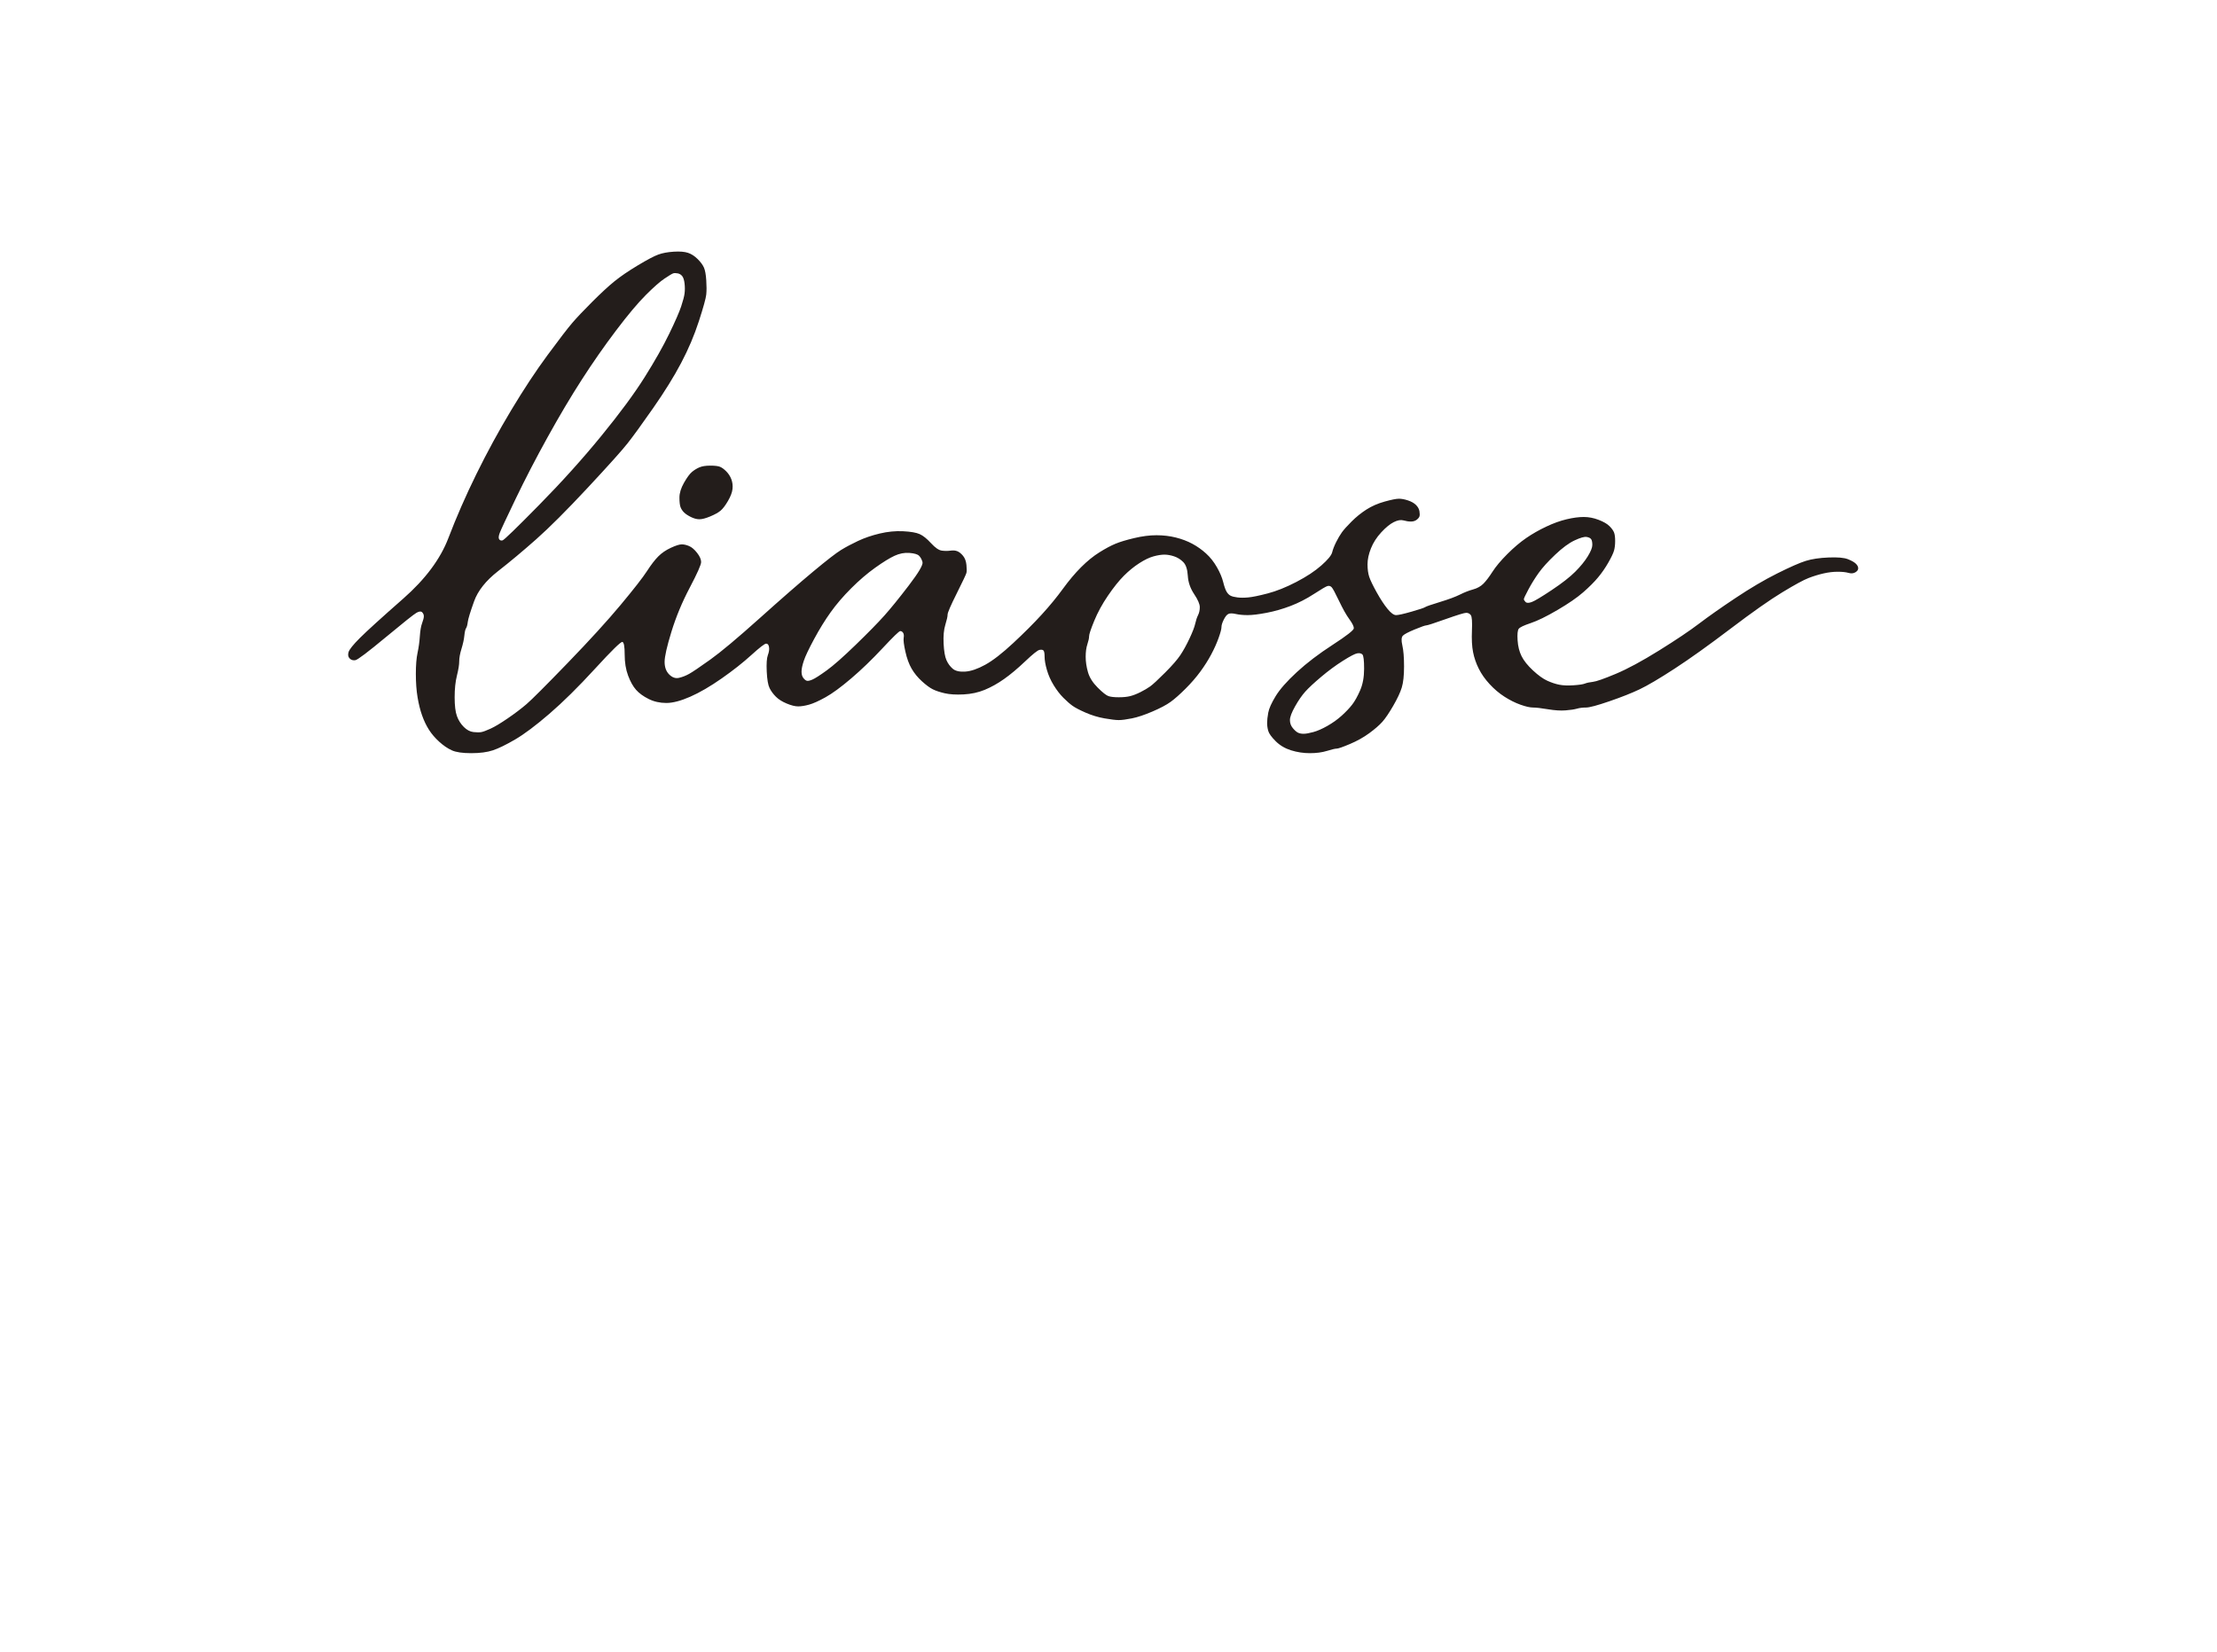
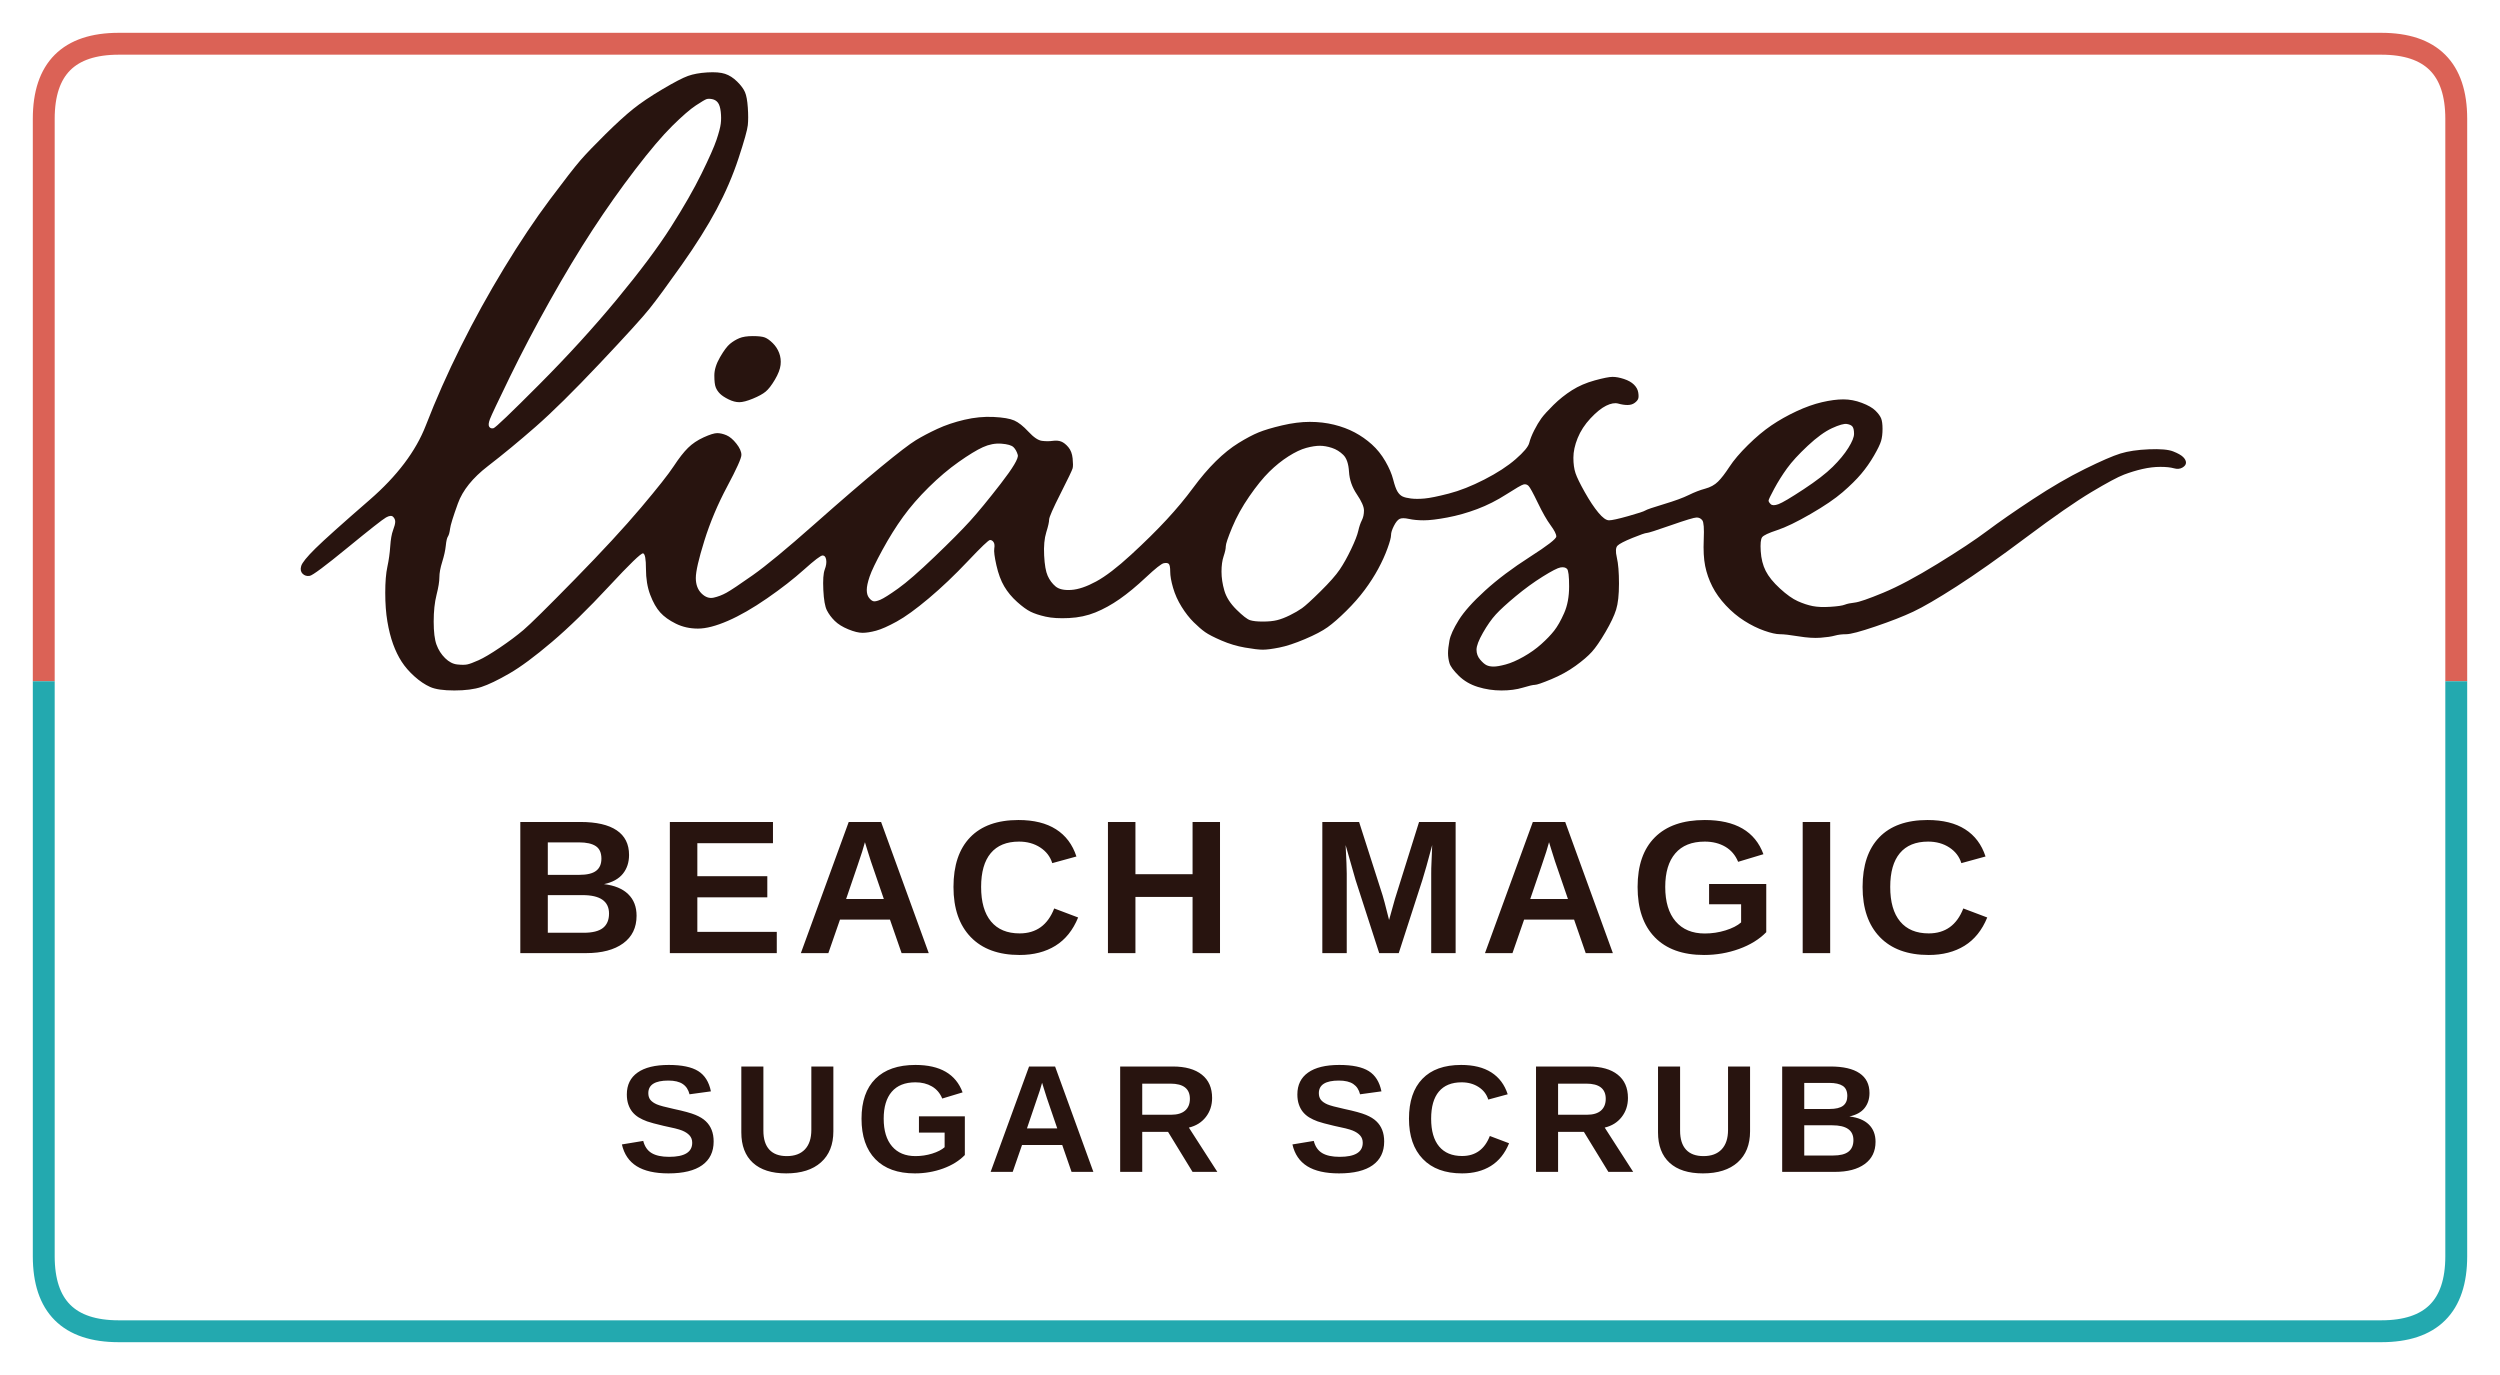
- <svg xmlns="http://www.w3.org/2000/svg" width="1208" height="900" viewBox="0 0 1208 900">
-   <svg x="181.2" y="130" width="845.6" height="310.882" viewBox="0 0 340 125">
-     <path d="M 86.250 51.000 Q 85.500 50.250 84.875 50.000 Q 84.250 49.750 82.750 49.750 Q 81.250 49.750 80.375 50.125 Q 79.500 50.500 78.750 51.125 Q 78.000 51.750 77.000 53.500 Q 76.000 55.250 76.000 56.750 Q 76.000 58.250 76.250 58.875 Q 76.500 59.500 77.000 60.000 Q 77.500 60.500 78.500 61.000 Q 79.500 61.500 80.375 61.500 Q 81.250 61.500 82.750 60.875 Q 84.250 60.250 85.000 59.625 Q 85.750 59.000 86.625 57.500 Q 87.500 56.000 87.625 54.875 Q 87.750 53.750 87.375 52.750 Q 87.000 51.750 86.250 51.000 Z M 3.500 90.625 Q 3.250 91.500 3.750 92.000 Q 4.250 92.500 5.000 92.375 Q 5.750 92.250 11.625 87.375 Q 17.500 82.500 18.375 82.000 Q 19.250 81.500 19.625 81.875 Q 20.000 82.250 20.000 82.750 Q 20.000 83.250 19.625 84.250 Q 19.250 85.250 19.125 87.125 Q 19.000 89.000 18.625 90.750 Q 18.250 92.500 18.250 95.375 Q 18.250 98.250 18.625 100.500 Q 19.000 102.750 19.625 104.500 Q 20.250 106.250 21.125 107.625 Q 22.000 109.000 23.375 110.250 Q 24.750 111.500 26.125 112.125 Q 27.500 112.750 30.375 112.750 Q 33.250 112.750 35.125 112.125 Q 37.000 111.500 40.000 109.750 Q 43.000 108.000 47.500 104.125 Q 52.000 100.250 57.500 94.250 Q 63.000 88.250 63.500 88.375 Q 64.000 88.500 64.000 91.125 Q 64.000 93.750 64.750 95.750 Q 65.500 97.750 66.500 98.875 Q 67.500 100.000 69.250 100.875 Q 71.000 101.750 73.125 101.750 Q 75.250 101.750 78.375 100.375 Q 81.500 99.000 85.250 96.375 Q 89.000 93.750 91.750 91.250 Q 94.500 88.750 95.000 88.750 Q 95.500 88.750 95.625 89.500 Q 95.750 90.250 95.375 91.250 Q 95.000 92.250 95.125 94.875 Q 95.250 97.500 95.750 98.500 Q 96.250 99.500 97.125 100.375 Q 98.000 101.250 99.500 101.875 Q 101.000 102.500 102.000 102.500 Q 103.000 102.500 104.375 102.125 Q 105.750 101.750 108.000 100.500 Q 110.250 99.250 113.625 96.375 Q 117.000 93.500 120.500 89.750 Q 124.000 86.000 124.375 86.000 Q 124.750 86.000 125.000 86.375 Q 125.250 86.750 125.125 87.500 Q 125.000 88.250 125.500 90.500 Q 126.000 92.750 126.875 94.250 Q 127.750 95.750 129.125 97.000 Q 130.500 98.250 131.500 98.750 Q 132.500 99.250 134.125 99.625 Q 135.750 100.000 138.250 99.875 Q 140.750 99.750 142.875 98.875 Q 145.000 98.000 147.125 96.500 Q 149.250 95.000 151.750 92.625 Q 154.250 90.250 154.875 90.125 Q 155.500 90.000 155.750 90.250 Q 156.000 90.500 156.000 91.625 Q 156.000 92.750 156.500 94.500 Q 157.000 96.250 158.000 97.875 Q 159.000 99.500 160.125 100.625 Q 161.250 101.750 162.125 102.375 Q 163.000 103.000 165.000 103.875 Q 167.000 104.750 169.125 105.125 Q 171.250 105.500 172.250 105.500 Q 173.250 105.500 175.125 105.125 Q 177.000 104.750 179.625 103.625 Q 182.250 102.500 183.625 101.500 Q 185.000 100.500 186.875 98.625 Q 188.750 96.750 190.125 94.875 Q 191.500 93.000 192.500 91.125 Q 193.500 89.250 194.125 87.500 Q 194.750 85.750 194.750 85.125 Q 194.750 84.500 195.250 83.500 Q 195.750 82.500 196.250 82.250 Q 196.750 82.000 197.875 82.250 Q 199.000 82.500 200.500 82.500 Q 202.000 82.500 204.625 82.000 Q 207.250 81.500 209.875 80.500 Q 212.500 79.500 215.000 77.875 Q 217.500 76.250 218.000 76.125 Q 218.500 76.000 218.875 76.375 Q 219.250 76.750 220.500 79.375 Q 221.750 82.000 222.750 83.375 Q 223.750 84.750 223.750 85.375 Q 223.750 86.000 219.125 89.000 Q 214.500 92.000 211.250 95.000 Q 208.000 98.000 206.625 100.250 Q 205.250 102.500 205.000 103.875 Q 204.750 105.250 204.750 106.125 Q 204.750 107.000 205.000 107.875 Q 205.250 108.750 206.625 110.125 Q 208.000 111.500 210.000 112.125 Q 212.000 112.750 214.125 112.750 Q 216.250 112.750 217.875 112.250 Q 219.500 111.750 220.000 111.750 Q 220.500 111.750 222.875 110.750 Q 225.250 109.750 227.125 108.375 Q 229.000 107.000 230.000 105.875 Q 231.000 104.750 232.375 102.375 Q 233.750 100.000 234.250 98.375 Q 234.750 96.750 234.750 93.750 Q 234.750 90.750 234.375 89.125 Q 234.000 87.500 234.500 87.000 Q 235.000 86.500 237.125 85.625 Q 239.250 84.750 239.625 84.750 Q 240.000 84.750 243.875 83.375 Q 247.750 82.000 248.375 82.000 Q 249.000 82.000 249.375 82.500 Q 249.750 83.000 249.625 85.875 Q 249.500 88.750 249.875 90.625 Q 250.250 92.500 251.125 94.250 Q 252.000 96.000 253.500 97.625 Q 255.000 99.250 256.750 100.375 Q 258.500 101.500 260.250 102.125 Q 262.000 102.750 263.000 102.750 Q 264.000 102.750 266.250 103.125 Q 268.500 103.500 270.125 103.375 Q 271.750 103.250 272.625 103.000 Q 273.500 102.750 274.625 102.750 Q 275.750 102.750 279.750 101.375 Q 283.750 100.000 286.375 98.750 Q 289.000 97.500 294.000 94.250 Q 299.000 91.000 306.250 85.500 Q 313.500 80.000 317.625 77.500 Q 321.750 75.000 323.375 74.375 Q 325.000 73.750 326.625 73.375 Q 328.250 73.000 329.750 73.000 Q 331.250 73.000 332.125 73.250 Q 333.000 73.500 333.625 73.125 Q 334.250 72.750 334.250 72.250 Q 334.250 71.750 333.750 71.250 Q 333.250 70.750 332.000 70.250 Q 330.750 69.750 327.750 69.875 Q 324.750 70.000 322.750 70.625 Q 320.750 71.250 316.500 73.375 Q 312.250 75.500 307.375 78.750 Q 302.500 82.000 299.375 84.375 Q 296.250 86.750 290.625 90.250 Q 285.000 93.750 281.125 95.375 Q 277.250 97.000 276.125 97.125 Q 275.000 97.250 274.375 97.500 Q 273.750 97.750 271.875 97.875 Q 270.000 98.000 268.750 97.750 Q 267.500 97.500 266.125 96.875 Q 264.750 96.250 263.000 94.625 Q 261.250 93.000 260.500 91.500 Q 259.750 90.000 259.625 88.000 Q 259.500 86.000 259.875 85.500 Q 260.250 85.000 262.500 84.250 Q 264.750 83.500 268.375 81.375 Q 272.000 79.250 274.000 77.500 Q 276.000 75.750 277.250 74.250 Q 278.500 72.750 279.500 71.000 Q 280.500 69.250 280.750 68.375 Q 281.000 67.500 281.000 66.250 Q 281.000 65.000 280.750 64.375 Q 280.500 63.750 279.750 63.000 Q 279.000 62.250 277.375 61.625 Q 275.750 61.000 274.125 61.000 Q 272.500 61.000 270.375 61.500 Q 268.250 62.000 265.875 63.125 Q 263.500 64.250 261.500 65.625 Q 259.500 67.000 257.375 69.125 Q 255.250 71.250 254.125 73.000 Q 253.000 74.750 252.125 75.625 Q 251.250 76.500 249.875 76.875 Q 248.500 77.250 247.000 78.000 Q 245.500 78.750 242.625 79.625 Q 239.750 80.500 239.375 80.750 Q 239.000 81.000 236.375 81.750 Q 233.750 82.500 233.000 82.500 Q 232.250 82.500 231.125 81.125 Q 230.000 79.750 228.750 77.500 Q 227.500 75.250 227.125 74.125 Q 226.750 73.000 226.750 71.375 Q 226.750 69.750 227.500 67.875 Q 228.250 66.000 229.750 64.375 Q 231.250 62.750 232.500 62.125 Q 233.750 61.500 234.625 61.750 Q 235.500 62.000 236.250 62.000 Q 237.000 62.000 237.500 61.625 Q 238.000 61.250 238.125 60.875 Q 238.250 60.500 238.125 59.750 Q 238.000 59.000 237.375 58.375 Q 236.750 57.750 235.625 57.375 Q 234.500 57.000 233.625 57.000 Q 232.750 57.000 230.500 57.625 Q 228.250 58.250 226.500 59.375 Q 224.750 60.500 223.250 62.000 Q 221.750 63.500 221.125 64.375 Q 220.500 65.250 219.875 66.500 Q 219.250 67.750 219.000 68.750 Q 218.750 69.750 216.625 71.625 Q 214.500 73.500 211.125 75.250 Q 207.750 77.000 204.875 77.750 Q 202.000 78.500 200.625 78.625 Q 199.250 78.750 198.250 78.625 Q 197.250 78.500 196.750 78.250 Q 196.250 78.000 195.875 77.375 Q 195.500 76.750 195.125 75.250 Q 194.750 73.750 193.750 72.000 Q 192.750 70.250 191.375 69.000 Q 190.000 67.750 188.375 66.875 Q 186.750 66.000 184.750 65.500 Q 182.750 65.000 180.500 65.000 Q 178.250 65.000 175.625 65.625 Q 173.000 66.250 171.500 66.875 Q 170.000 67.500 168.000 68.750 Q 166.000 70.000 164.000 72.000 Q 162.000 74.000 160.000 76.750 Q 158.000 79.500 155.375 82.375 Q 152.750 85.250 149.125 88.625 Q 145.500 92.000 143.000 93.375 Q 140.500 94.750 138.625 94.875 Q 136.750 95.000 135.875 94.250 Q 135.000 93.500 134.500 92.375 Q 134.000 91.250 133.875 88.750 Q 133.750 86.250 134.250 84.625 Q 134.750 83.000 134.750 82.375 Q 134.750 81.750 136.750 77.750 Q 138.750 73.750 138.875 73.250 Q 139.000 72.750 138.875 71.500 Q 138.750 70.250 138.125 69.500 Q 137.500 68.750 136.875 68.500 Q 136.250 68.250 135.375 68.375 Q 134.500 68.500 133.500 68.375 Q 132.500 68.250 131.125 66.750 Q 129.750 65.250 128.625 64.750 Q 127.500 64.250 125.000 64.125 Q 122.500 64.000 119.875 64.625 Q 117.250 65.250 115.125 66.250 Q 113.000 67.250 111.375 68.250 Q 109.750 69.250 105.250 73.000 Q 100.750 76.750 93.500 83.250 Q 86.250 89.750 82.750 92.250 Q 79.250 94.750 78.125 95.375 Q 77.000 96.000 75.875 96.250 Q 74.750 96.500 73.750 95.500 Q 72.750 94.500 72.750 92.750 Q 72.750 91.000 74.250 86.125 Q 75.750 81.250 78.250 76.500 Q 80.750 71.750 80.750 70.875 Q 80.750 70.000 79.875 68.875 Q 79.000 67.750 78.125 67.375 Q 77.250 67.000 76.500 67.000 Q 75.750 67.000 74.125 67.750 Q 72.500 68.500 71.375 69.625 Q 70.250 70.750 68.875 72.875 Q 67.500 75.000 63.125 80.250 Q 58.750 85.500 51.500 93.000 Q 44.250 100.500 42.500 102.000 Q 40.750 103.500 38.375 105.125 Q 36.000 106.750 34.625 107.375 Q 33.250 108.000 32.625 108.125 Q 32.000 108.250 30.875 108.125 Q 29.750 108.000 28.750 107.000 Q 27.750 106.000 27.250 104.625 Q 26.750 103.250 26.750 100.500 Q 26.750 97.750 27.250 95.750 Q 27.750 93.750 27.750 92.625 Q 27.750 91.500 28.250 89.875 Q 28.750 88.250 28.875 87.000 Q 29.000 85.750 29.250 85.375 Q 29.500 85.000 29.625 84.000 Q 29.750 83.000 31.000 79.500 Q 32.250 76.000 36.250 72.875 Q 40.250 69.750 44.625 65.875 Q 49.000 62.000 55.875 54.625 Q 62.750 47.250 64.625 44.875 Q 66.500 42.500 70.250 37.125 Q 74.000 31.750 76.375 27.250 Q 78.750 22.750 80.250 18.125 Q 81.750 13.500 81.875 12.250 Q 82.000 11.000 81.875 9.125 Q 81.750 7.250 81.375 6.375 Q 81.000 5.500 80.000 4.500 Q 79.000 3.500 77.875 3.125 Q 76.750 2.750 74.750 2.875 Q 72.750 3.000 71.375 3.500 Q 70.000 4.000 66.875 5.875 Q 63.750 7.750 61.750 9.375 Q 59.750 11.000 56.875 13.875 Q 54.000 16.750 52.500 18.500 Q 51.000 20.250 47.125 25.500 Q 43.250 30.750 39.125 37.625 Q 35.000 44.500 31.500 51.625 Q 28.000 58.750 25.375 65.625 Q 22.750 72.500 15.500 78.875 Q 8.250 85.250 6.000 87.500 Q 3.750 89.750 3.500 90.625 Z M 224.500 90.875 Q 225.250 90.750 225.625 91.125 Q 226.000 91.500 226.000 94.250 Q 226.000 97.000 225.125 99.000 Q 224.250 101.000 223.375 102.125 Q 222.500 103.250 221.125 104.500 Q 219.750 105.750 218.000 106.750 Q 216.250 107.750 214.875 108.125 Q 213.500 108.500 212.750 108.500 Q 212.000 108.500 211.500 108.250 Q 211.000 108.000 210.375 107.250 Q 209.750 106.500 209.750 105.500 Q 209.750 104.500 210.875 102.500 Q 212.000 100.500 213.125 99.250 Q 214.250 98.000 216.625 96.000 Q 219.000 94.000 221.375 92.500 Q 223.750 91.000 224.500 90.875 Z M 184.375 69.625 Q 185.500 70.000 186.375 70.875 Q 187.250 71.750 187.375 73.875 Q 187.500 76.000 188.750 77.875 Q 190.000 79.750 190.000 80.750 Q 190.000 81.750 189.625 82.500 Q 189.250 83.250 189.000 84.375 Q 188.750 85.500 187.750 87.625 Q 186.750 89.750 185.750 91.250 Q 184.750 92.750 182.375 95.125 Q 180.000 97.500 179.125 98.125 Q 178.250 98.750 177.000 99.375 Q 175.750 100.000 174.750 100.250 Q 173.750 100.500 172.250 100.500 Q 170.750 100.500 170.000 100.250 Q 169.250 100.000 167.625 98.375 Q 166.000 96.750 165.500 95.000 Q 165.000 93.250 165.000 91.625 Q 165.000 90.000 165.375 88.875 Q 165.750 87.750 165.750 87.125 Q 165.750 86.500 166.875 83.750 Q 168.000 81.000 169.875 78.250 Q 171.750 75.500 173.375 73.875 Q 175.000 72.250 176.750 71.125 Q 178.500 70.000 179.875 69.625 Q 181.250 69.250 182.250 69.250 Q 183.250 69.250 184.375 69.625 Z M 126.375 68.875 Q 128.000 69.000 128.500 69.500 Q 129.000 70.000 129.250 70.875 Q 129.500 71.750 126.250 76.000 Q 123.000 80.250 120.875 82.625 Q 118.750 85.000 114.625 89.000 Q 110.500 93.000 108.250 94.625 Q 106.000 96.250 105.125 96.625 Q 104.250 97.000 103.875 96.875 Q 103.500 96.750 103.125 96.250 Q 102.750 95.750 102.750 94.875 Q 102.750 94.000 103.250 92.500 Q 103.750 91.000 105.500 87.750 Q 107.250 84.500 109.125 81.875 Q 111.000 79.250 113.625 76.625 Q 116.250 74.000 118.875 72.125 Q 121.500 70.250 123.125 69.500 Q 124.750 68.750 126.375 68.875 Z M 274.750 65.375 Q 275.500 65.500 275.750 65.875 Q 276.000 66.250 276.000 67.125 Q 276.000 68.000 275.000 69.625 Q 274.000 71.250 272.250 73.000 Q 270.500 74.750 267.125 77.000 Q 263.750 79.250 262.750 79.625 Q 261.750 80.000 261.375 79.625 Q 261.000 79.250 261.000 79.000 Q 261.000 78.750 262.000 76.875 Q 263.000 75.000 264.250 73.250 Q 265.500 71.500 267.875 69.250 Q 270.250 67.000 272.125 66.125 Q 274.000 65.250 274.750 65.375 Z M 75.625 7.625 Q 76.250 7.750 76.625 8.250 Q 77.000 8.750 77.125 9.875 Q 77.250 11.000 77.125 12.000 Q 77.000 13.000 76.375 14.875 Q 75.750 16.750 73.750 20.875 Q 71.750 25.000 68.375 30.375 Q 65.000 35.750 58.875 43.250 Q 52.750 50.750 45.250 58.375 Q 37.750 66.000 37.250 66.125 Q 36.750 66.250 36.500 65.875 Q 36.250 65.500 36.625 64.500 Q 37.000 63.500 40.125 57.000 Q 43.250 50.500 47.125 43.500 Q 51.000 36.500 54.625 30.875 Q 58.250 25.250 62.125 20.125 Q 66.000 15.000 68.625 12.375 Q 71.250 9.750 72.750 8.750 Q 74.250 7.750 74.625 7.625 Q 75.000 7.500 75.625 7.625 Z" fill-rule="evenodd" fill="#231d1b" />
+ <svg xmlns="http://www.w3.org/2000/svg" width="800" height="440" viewBox="0 0 800 440">
+   <svg x="90" y="18" width="620" height="225" viewBox="0 0 340 125" preserveAspectRatio="none">
+     <path d="M 86.250 51.000 Q 85.500 50.250 84.875 50.000 Q 84.250 49.750 82.750 49.750 Q 81.250 49.750 80.375 50.125 Q 79.500 50.500 78.750 51.125 Q 78.000 51.750 77.000 53.500 Q 76.000 55.250 76.000 56.750 Q 76.000 58.250 76.250 58.875 Q 76.500 59.500 77.000 60.000 Q 77.500 60.500 78.500 61.000 Q 79.500 61.500 80.375 61.500 Q 81.250 61.500 82.750 60.875 Q 84.250 60.250 85.000 59.625 Q 85.750 59.000 86.625 57.500 Q 87.500 56.000 87.625 54.875 Q 87.750 53.750 87.375 52.750 Q 87.000 51.750 86.250 51.000 Z M 3.500 90.625 Q 3.250 91.500 3.750 92.000 Q 4.250 92.500 5.000 92.375 Q 5.750 92.250 11.625 87.375 Q 17.500 82.500 18.375 82.000 Q 19.250 81.500 19.625 81.875 Q 20.000 82.250 20.000 82.750 Q 20.000 83.250 19.625 84.250 Q 19.250 85.250 19.125 87.125 Q 19.000 89.000 18.625 90.750 Q 18.250 92.500 18.250 95.375 Q 18.250 98.250 18.625 100.500 Q 19.000 102.750 19.625 104.500 Q 20.250 106.250 21.125 107.625 Q 22.000 109.000 23.375 110.250 Q 24.750 111.500 26.125 112.125 Q 27.500 112.750 30.375 112.750 Q 33.250 112.750 35.125 112.125 Q 37.000 111.500 40.000 109.750 Q 43.000 108.000 47.500 104.125 Q 52.000 100.250 57.500 94.250 Q 63.000 88.250 63.500 88.375 Q 64.000 88.500 64.000 91.125 Q 64.000 93.750 64.750 95.750 Q 65.500 97.750 66.500 98.875 Q 67.500 100.000 69.250 100.875 Q 71.000 101.750 73.125 101.750 Q 75.250 101.750 78.375 100.375 Q 81.500 99.000 85.250 96.375 Q 89.000 93.750 91.750 91.250 Q 94.500 88.750 95.000 88.750 Q 95.500 88.750 95.625 89.500 Q 95.750 90.250 95.375 91.250 Q 95.000 92.250 95.125 94.875 Q 95.250 97.500 95.750 98.500 Q 96.250 99.500 97.125 100.375 Q 98.000 101.250 99.500 101.875 Q 101.000 102.500 102.000 102.500 Q 103.000 102.500 104.375 102.125 Q 105.750 101.750 108.000 100.500 Q 110.250 99.250 113.625 96.375 Q 117.000 93.500 120.500 89.750 Q 124.000 86.000 124.375 86.000 Q 124.750 86.000 125.000 86.375 Q 125.250 86.750 125.125 87.500 Q 125.000 88.250 125.500 90.500 Q 126.000 92.750 126.875 94.250 Q 127.750 95.750 129.125 97.000 Q 130.500 98.250 131.500 98.750 Q 132.500 99.250 134.125 99.625 Q 135.750 100.000 138.250 99.875 Q 140.750 99.750 142.875 98.875 Q 145.000 98.000 147.125 96.500 Q 149.250 95.000 151.750 92.625 Q 154.250 90.250 154.875 90.125 Q 155.500 90.000 155.750 90.250 Q 156.000 90.500 156.000 91.625 Q 156.000 92.750 156.500 94.500 Q 157.000 96.250 158.000 97.875 Q 159.000 99.500 160.125 100.625 Q 161.250 101.750 162.125 102.375 Q 163.000 103.000 165.000 103.875 Q 167.000 104.750 169.125 105.125 Q 171.250 105.500 172.250 105.500 Q 173.250 105.500 175.125 105.125 Q 177.000 104.750 179.625 103.625 Q 182.250 102.500 183.625 101.500 Q 185.000 100.500 186.875 98.625 Q 188.750 96.750 190.125 94.875 Q 191.500 93.000 192.500 91.125 Q 193.500 89.250 194.125 87.500 Q 194.750 85.750 194.750 85.125 Q 194.750 84.500 195.250 83.500 Q 195.750 82.500 196.250 82.250 Q 196.750 82.000 197.875 82.250 Q 199.000 82.500 200.500 82.500 Q 202.000 82.500 204.625 82.000 Q 207.250 81.500 209.875 80.500 Q 212.500 79.500 215.000 77.875 Q 217.500 76.250 218.000 76.125 Q 218.500 76.000 218.875 76.375 Q 219.250 76.750 220.500 79.375 Q 221.750 82.000 222.750 83.375 Q 223.750 84.750 223.750 85.375 Q 223.750 86.000 219.125 89.000 Q 214.500 92.000 211.250 95.000 Q 208.000 98.000 206.625 100.250 Q 205.250 102.500 205.000 103.875 Q 204.750 105.250 204.750 106.125 Q 204.750 107.000 205.000 107.875 Q 205.250 108.750 206.625 110.125 Q 208.000 111.500 210.000 112.125 Q 212.000 112.750 214.125 112.750 Q 216.250 112.750 217.875 112.250 Q 219.500 111.750 220.000 111.750 Q 220.500 111.750 222.875 110.750 Q 225.250 109.750 227.125 108.375 Q 229.000 107.000 230.000 105.875 Q 231.000 104.750 232.375 102.375 Q 233.750 100.000 234.250 98.375 Q 234.750 96.750 234.750 93.750 Q 234.750 90.750 234.375 89.125 Q 234.000 87.500 234.500 87.000 Q 235.000 86.500 237.125 85.625 Q 239.250 84.750 239.625 84.750 Q 240.000 84.750 243.875 83.375 Q 247.750 82.000 248.375 82.000 Q 249.000 82.000 249.375 82.500 Q 249.750 83.000 249.625 85.875 Q 249.500 88.750 249.875 90.625 Q 250.250 92.500 251.125 94.250 Q 252.000 96.000 253.500 97.625 Q 255.000 99.250 256.750 100.375 Q 258.500 101.500 260.250 102.125 Q 262.000 102.750 263.000 102.750 Q 264.000 102.750 266.250 103.125 Q 268.500 103.500 270.125 103.375 Q 271.750 103.250 272.625 103.000 Q 273.500 102.750 274.625 102.750 Q 275.750 102.750 279.750 101.375 Q 283.750 100.000 286.375 98.750 Q 289.000 97.500 294.000 94.250 Q 299.000 91.000 306.250 85.500 Q 313.500 80.000 317.625 77.500 Q 321.750 75.000 323.375 74.375 Q 325.000 73.750 326.625 73.375 Q 328.250 73.000 329.750 73.000 Q 331.250 73.000 332.125 73.250 Q 333.000 73.500 333.625 73.125 Q 334.250 72.750 334.250 72.250 Q 334.250 71.750 333.750 71.250 Q 333.250 70.750 332.000 70.250 Q 330.750 69.750 327.750 69.875 Q 324.750 70.000 322.750 70.625 Q 320.750 71.250 316.500 73.375 Q 312.250 75.500 307.375 78.750 Q 302.500 82.000 299.375 84.375 Q 296.250 86.750 290.625 90.250 Q 285.000 93.750 281.125 95.375 Q 277.250 97.000 276.125 97.125 Q 275.000 97.250 274.375 97.500 Q 273.750 97.750 271.875 97.875 Q 270.000 98.000 268.750 97.750 Q 267.500 97.500 266.125 96.875 Q 264.750 96.250 263.000 94.625 Q 261.250 93.000 260.500 91.500 Q 259.750 90.000 259.625 88.000 Q 259.500 86.000 259.875 85.500 Q 260.250 85.000 262.500 84.250 Q 264.750 83.500 268.375 81.375 Q 272.000 79.250 274.000 77.500 Q 276.000 75.750 277.250 74.250 Q 278.500 72.750 279.500 71.000 Q 280.500 69.250 280.750 68.375 Q 281.000 67.500 281.000 66.250 Q 281.000 65.000 280.750 64.375 Q 280.500 63.750 279.750 63.000 Q 279.000 62.250 277.375 61.625 Q 275.750 61.000 274.125 61.000 Q 272.500 61.000 270.375 61.500 Q 268.250 62.000 265.875 63.125 Q 263.500 64.250 261.500 65.625 Q 259.500 67.000 257.375 69.125 Q 255.250 71.250 254.125 73.000 Q 253.000 74.750 252.125 75.625 Q 251.250 76.500 249.875 76.875 Q 248.500 77.250 247.000 78.000 Q 245.500 78.750 242.625 79.625 Q 239.750 80.500 239.375 80.750 Q 239.000 81.000 236.375 81.750 Q 233.750 82.500 233.000 82.500 Q 232.250 82.500 231.125 81.125 Q 230.000 79.750 228.750 77.500 Q 227.500 75.250 227.125 74.125 Q 226.750 73.000 226.750 71.375 Q 226.750 69.750 227.500 67.875 Q 228.250 66.000 229.750 64.375 Q 231.250 62.750 232.500 62.125 Q 233.750 61.500 234.625 61.750 Q 235.500 62.000 236.250 62.000 Q 237.000 62.000 237.500 61.625 Q 238.000 61.250 238.125 60.875 Q 238.250 60.500 238.125 59.750 Q 238.000 59.000 237.375 58.375 Q 236.750 57.750 235.625 57.375 Q 234.500 57.000 233.625 57.000 Q 232.750 57.000 230.500 57.625 Q 228.250 58.250 226.500 59.375 Q 224.750 60.500 223.250 62.000 Q 221.750 63.500 221.125 64.375 Q 220.500 65.250 219.875 66.500 Q 219.250 67.750 219.000 68.750 Q 218.750 69.750 216.625 71.625 Q 214.500 73.500 211.125 75.250 Q 207.750 77.000 204.875 77.750 Q 202.000 78.500 200.625 78.625 Q 199.250 78.750 198.250 78.625 Q 197.250 78.500 196.750 78.250 Q 196.250 78.000 195.875 77.375 Q 195.500 76.750 195.125 75.250 Q 194.750 73.750 193.750 72.000 Q 192.750 70.250 191.375 69.000 Q 190.000 67.750 188.375 66.875 Q 186.750 66.000 184.750 65.500 Q 182.750 65.000 180.500 65.000 Q 178.250 65.000 175.625 65.625 Q 173.000 66.250 171.500 66.875 Q 170.000 67.500 168.000 68.750 Q 166.000 70.000 164.000 72.000 Q 162.000 74.000 160.000 76.750 Q 158.000 79.500 155.375 82.375 Q 152.750 85.250 149.125 88.625 Q 145.500 92.000 143.000 93.375 Q 140.500 94.750 138.625 94.875 Q 136.750 95.000 135.875 94.250 Q 135.000 93.500 134.500 92.375 Q 134.000 91.250 133.875 88.750 Q 133.750 86.250 134.250 84.625 Q 134.750 83.000 134.750 82.375 Q 134.750 81.750 136.750 77.750 Q 138.750 73.750 138.875 73.250 Q 139.000 72.750 138.875 71.500 Q 138.750 70.250 138.125 69.500 Q 137.500 68.750 136.875 68.500 Q 136.250 68.250 135.375 68.375 Q 134.500 68.500 133.500 68.375 Q 132.500 68.250 131.125 66.750 Q 129.750 65.250 128.625 64.750 Q 127.500 64.250 125.000 64.125 Q 122.500 64.000 119.875 64.625 Q 117.250 65.250 115.125 66.250 Q 113.000 67.250 111.375 68.250 Q 109.750 69.250 105.250 73.000 Q 100.750 76.750 93.500 83.250 Q 86.250 89.750 82.750 92.250 Q 79.250 94.750 78.125 95.375 Q 77.000 96.000 75.875 96.250 Q 74.750 96.500 73.750 95.500 Q 72.750 94.500 72.750 92.750 Q 72.750 91.000 74.250 86.125 Q 75.750 81.250 78.250 76.500 Q 80.750 71.750 80.750 70.875 Q 80.750 70.000 79.875 68.875 Q 79.000 67.750 78.125 67.375 Q 77.250 67.000 76.500 67.000 Q 75.750 67.000 74.125 67.750 Q 72.500 68.500 71.375 69.625 Q 70.250 70.750 68.875 72.875 Q 67.500 75.000 63.125 80.250 Q 58.750 85.500 51.500 93.000 Q 44.250 100.500 42.500 102.000 Q 40.750 103.500 38.375 105.125 Q 36.000 106.750 34.625 107.375 Q 33.250 108.000 32.625 108.125 Q 32.000 108.250 30.875 108.125 Q 29.750 108.000 28.750 107.000 Q 27.750 106.000 27.250 104.625 Q 26.750 103.250 26.750 100.500 Q 26.750 97.750 27.250 95.750 Q 27.750 93.750 27.750 92.625 Q 27.750 91.500 28.250 89.875 Q 28.750 88.250 28.875 87.000 Q 29.000 85.750 29.250 85.375 Q 29.500 85.000 29.625 84.000 Q 29.750 83.000 31.000 79.500 Q 32.250 76.000 36.250 72.875 Q 40.250 69.750 44.625 65.875 Q 49.000 62.000 55.875 54.625 Q 62.750 47.250 64.625 44.875 Q 66.500 42.500 70.250 37.125 Q 74.000 31.750 76.375 27.250 Q 78.750 22.750 80.250 18.125 Q 81.750 13.500 81.875 12.250 Q 82.000 11.000 81.875 9.125 Q 81.750 7.250 81.375 6.375 Q 81.000 5.500 80.000 4.500 Q 79.000 3.500 77.875 3.125 Q 76.750 2.750 74.750 2.875 Q 72.750 3.000 71.375 3.500 Q 70.000 4.000 66.875 5.875 Q 63.750 7.750 61.750 9.375 Q 59.750 11.000 56.875 13.875 Q 54.000 16.750 52.500 18.500 Q 51.000 20.250 47.125 25.500 Q 43.250 30.750 39.125 37.625 Q 35.000 44.500 31.500 51.625 Q 28.000 58.750 25.375 65.625 Q 22.750 72.500 15.500 78.875 Q 8.250 85.250 6.000 87.500 Q 3.750 89.750 3.500 90.625 Z M 224.500 90.875 Q 225.250 90.750 225.625 91.125 Q 226.000 91.500 226.000 94.250 Q 226.000 97.000 225.125 99.000 Q 224.250 101.000 223.375 102.125 Q 222.500 103.250 221.125 104.500 Q 219.750 105.750 218.000 106.750 Q 216.250 107.750 214.875 108.125 Q 213.500 108.500 212.750 108.500 Q 212.000 108.500 211.500 108.250 Q 211.000 108.000 210.375 107.250 Q 209.750 106.500 209.750 105.500 Q 209.750 104.500 210.875 102.500 Q 212.000 100.500 213.125 99.250 Q 214.250 98.000 216.625 96.000 Q 219.000 94.000 221.375 92.500 Q 223.750 91.000 224.500 90.875 Z M 184.375 69.625 Q 185.500 70.000 186.375 70.875 Q 187.250 71.750 187.375 73.875 Q 187.500 76.000 188.750 77.875 Q 190.000 79.750 190.000 80.750 Q 190.000 81.750 189.625 82.500 Q 189.250 83.250 189.000 84.375 Q 188.750 85.500 187.750 87.625 Q 186.750 89.750 185.750 91.250 Q 184.750 92.750 182.375 95.125 Q 180.000 97.500 179.125 98.125 Q 178.250 98.750 177.000 99.375 Q 175.750 100.000 174.750 100.250 Q 173.750 100.500 172.250 100.500 Q 170.750 100.500 170.000 100.250 Q 169.250 100.000 167.625 98.375 Q 166.000 96.750 165.500 95.000 Q 165.000 93.250 165.000 91.625 Q 165.000 90.000 165.375 88.875 Q 165.750 87.750 165.750 87.125 Q 165.750 86.500 166.875 83.750 Q 168.000 81.000 169.875 78.250 Q 171.750 75.500 173.375 73.875 Q 175.000 72.250 176.750 71.125 Q 178.500 70.000 179.875 69.625 Q 181.250 69.250 182.250 69.250 Q 183.250 69.250 184.375 69.625 Z M 126.375 68.875 Q 128.000 69.000 128.500 69.500 Q 129.000 70.000 129.250 70.875 Q 129.500 71.750 126.250 76.000 Q 123.000 80.250 120.875 82.625 Q 118.750 85.000 114.625 89.000 Q 110.500 93.000 108.250 94.625 Q 106.000 96.250 105.125 96.625 Q 104.250 97.000 103.875 96.875 Q 103.500 96.750 103.125 96.250 Q 102.750 95.750 102.750 94.875 Q 102.750 94.000 103.250 92.500 Q 103.750 91.000 105.500 87.750 Q 107.250 84.500 109.125 81.875 Q 111.000 79.250 113.625 76.625 Q 116.250 74.000 118.875 72.125 Q 121.500 70.250 123.125 69.500 Q 124.750 68.750 126.375 68.875 Z M 274.750 65.375 Q 275.500 65.500 275.750 65.875 Q 276.000 66.250 276.000 67.125 Q 276.000 68.000 275.000 69.625 Q 274.000 71.250 272.250 73.000 Q 270.500 74.750 267.125 77.000 Q 263.750 79.250 262.750 79.625 Q 261.750 80.000 261.375 79.625 Q 261.000 79.250 261.000 79.000 Q 261.000 78.750 262.000 76.875 Q 263.000 75.000 264.250 73.250 Q 265.500 71.500 267.875 69.250 Q 270.250 67.000 272.125 66.125 Q 274.000 65.250 274.750 65.375 Z M 75.625 7.625 Q 76.250 7.750 76.625 8.250 Q 77.000 8.750 77.125 9.875 Q 77.250 11.000 77.125 12.000 Q 77.000 13.000 76.375 14.875 Q 75.750 16.750 73.750 20.875 Q 71.750 25.000 68.375 30.375 Q 65.000 35.750 58.875 43.250 Q 52.750 50.750 45.250 58.375 Q 37.750 66.000 37.250 66.125 Q 36.750 66.250 36.500 65.875 Q 36.250 65.500 36.625 64.500 Q 37.000 63.500 40.125 57.000 Q 43.250 50.500 47.125 43.500 Q 51.000 36.500 54.625 30.875 Q 58.250 25.250 62.125 20.125 Q 66.000 15.000 68.625 12.375 Q 71.250 9.750 72.750 8.750 Q 74.250 7.750 74.625 7.625 Q 75.000 7.500 75.625 7.625 Z" fill="#28140f" />
  </svg>
+   <text font-weight="600" x="400.0" y="305" text-anchor="middle" fill="#28140f" font-family="Helvetica Neue,Arial,sans-serif" font-size="61" letter-spacing="3.8">BEACH MAGIC</text>
+   <text font-weight="600" x="400.0" y="375" text-anchor="middle" fill="#28140f" font-family="Helvetica Neue,Arial,sans-serif" font-size="49" letter-spacing="4">SUGAR SCRUB</text>
+   <path d="M14 218 V38 Q14 14 38 14 H762 Q786 14 786 38 V218" fill="none" stroke="#db6256" stroke-width="7" />
+   <path d="M14 218 V402 Q14 426 38 426 H762 Q786 426 786 402 V218" fill="none" stroke="#23a9af" stroke-width="7" />
</svg>
